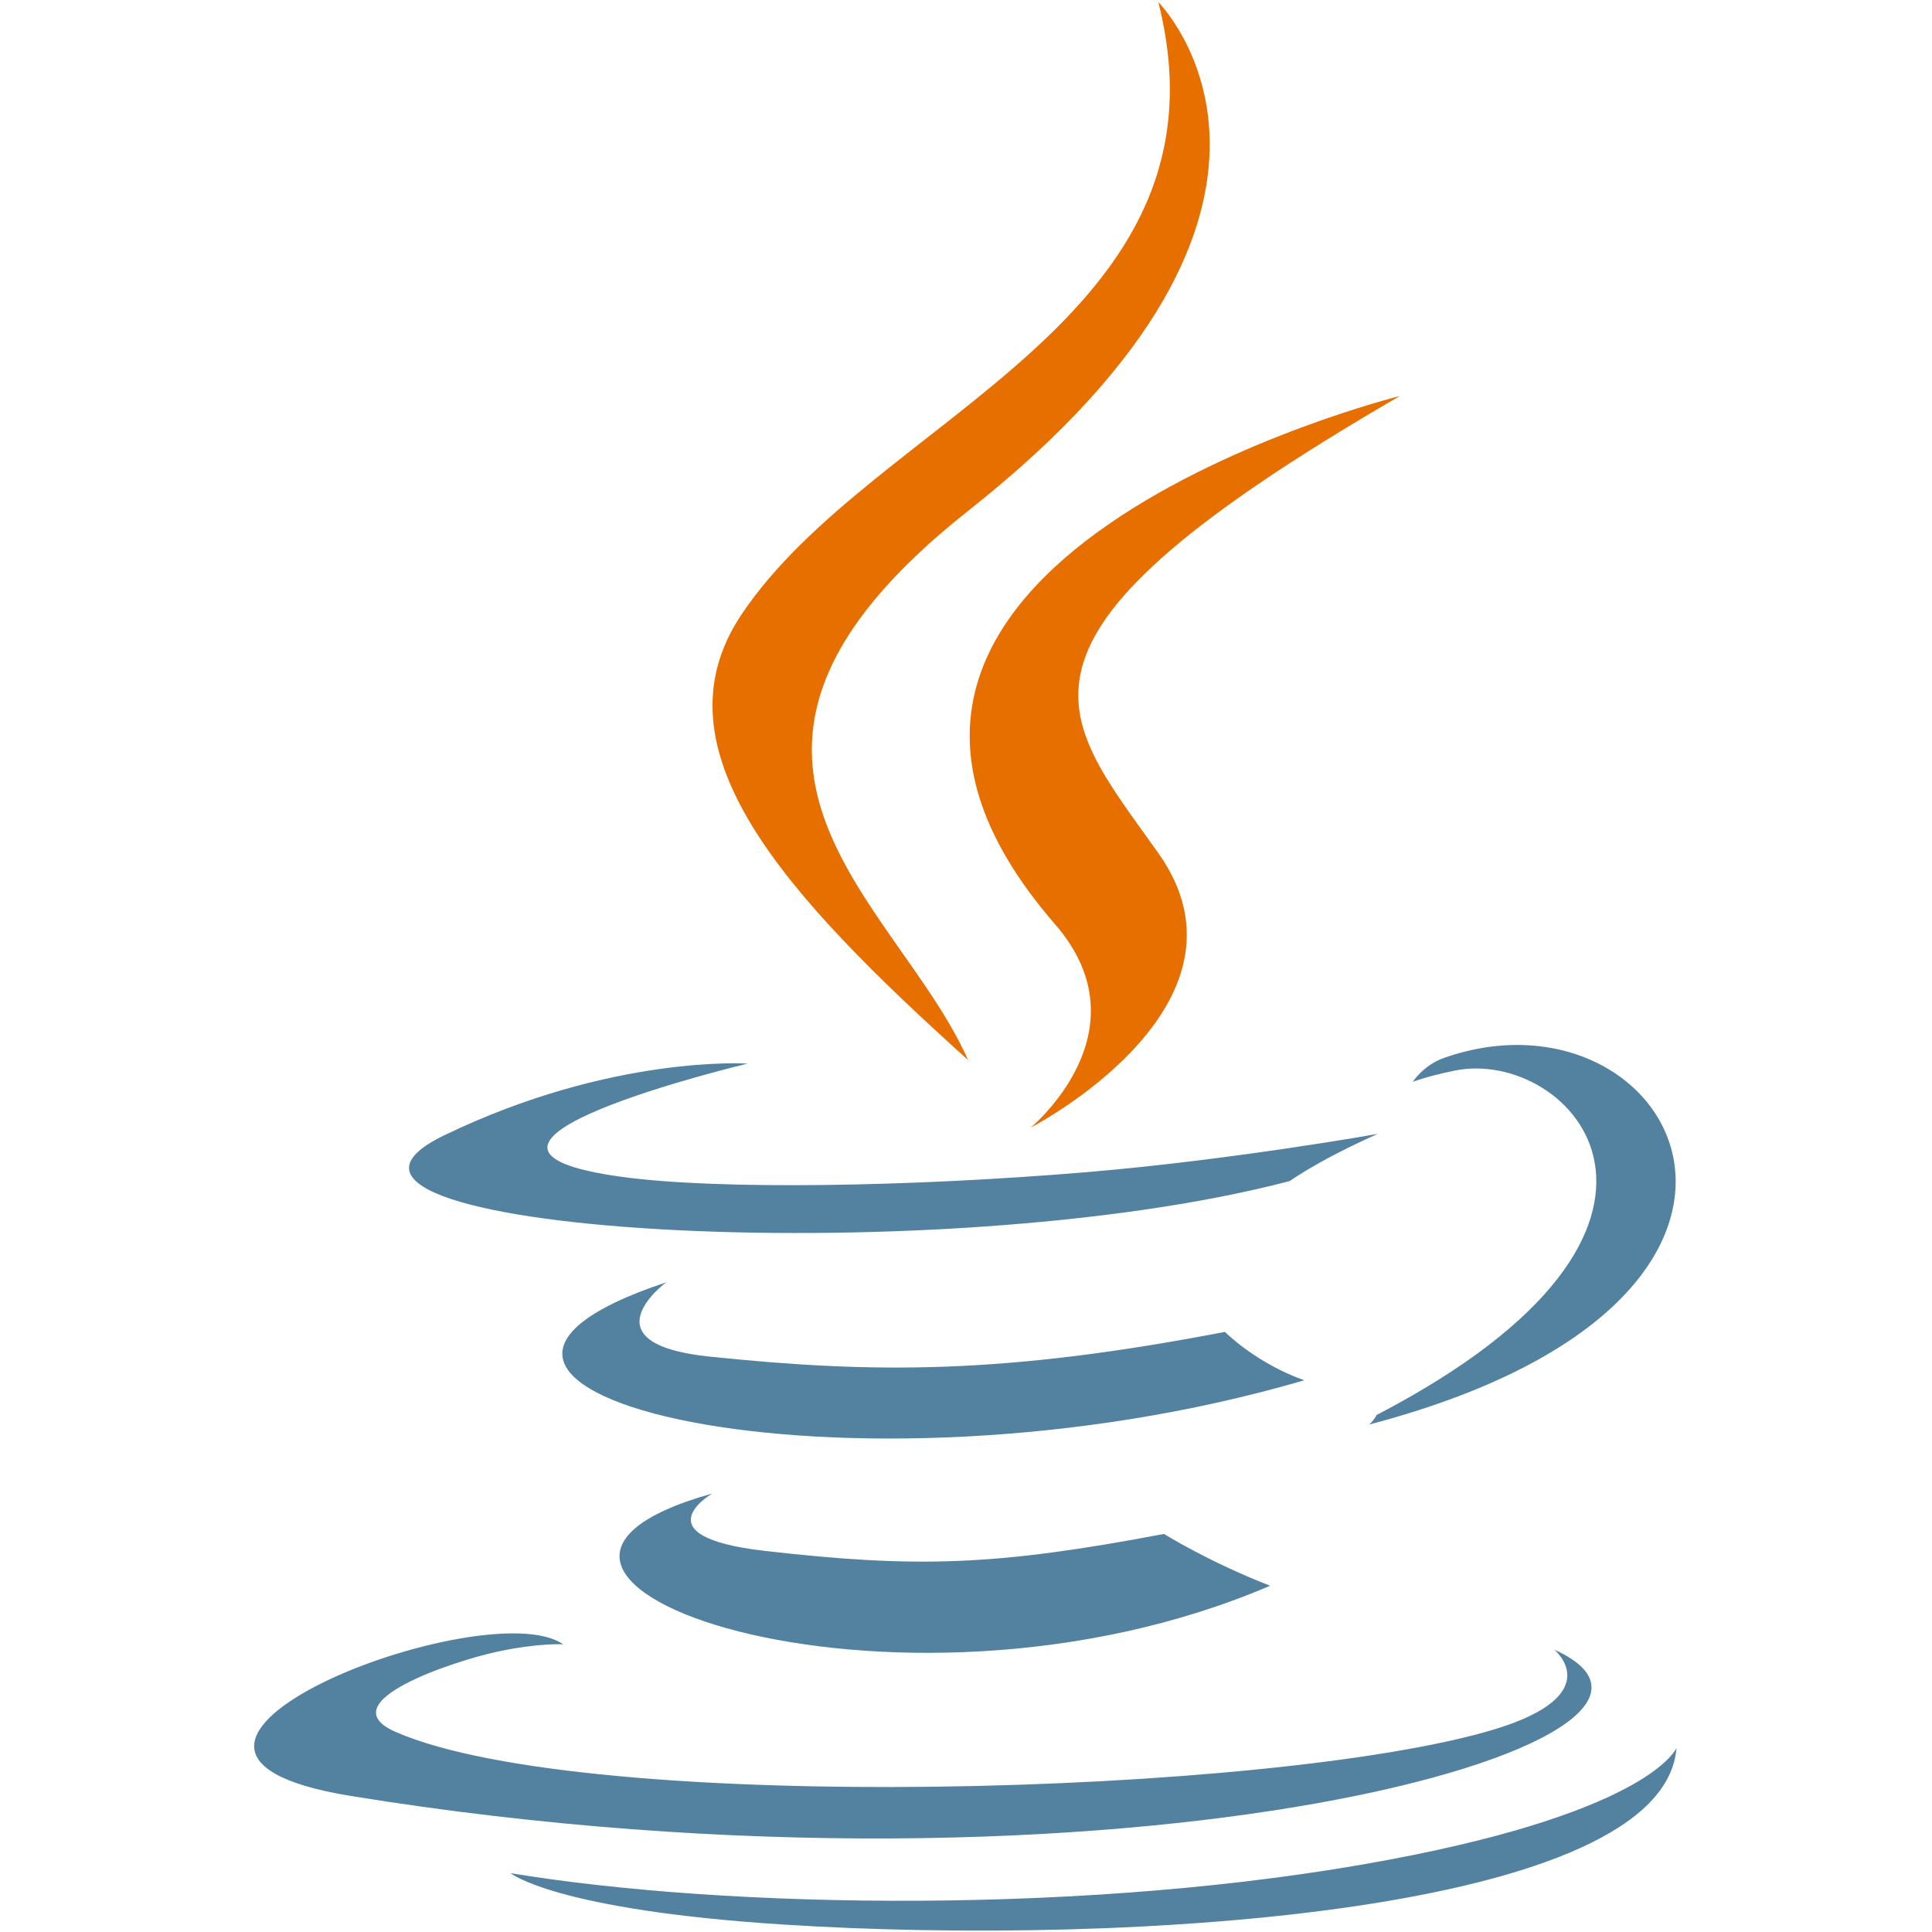
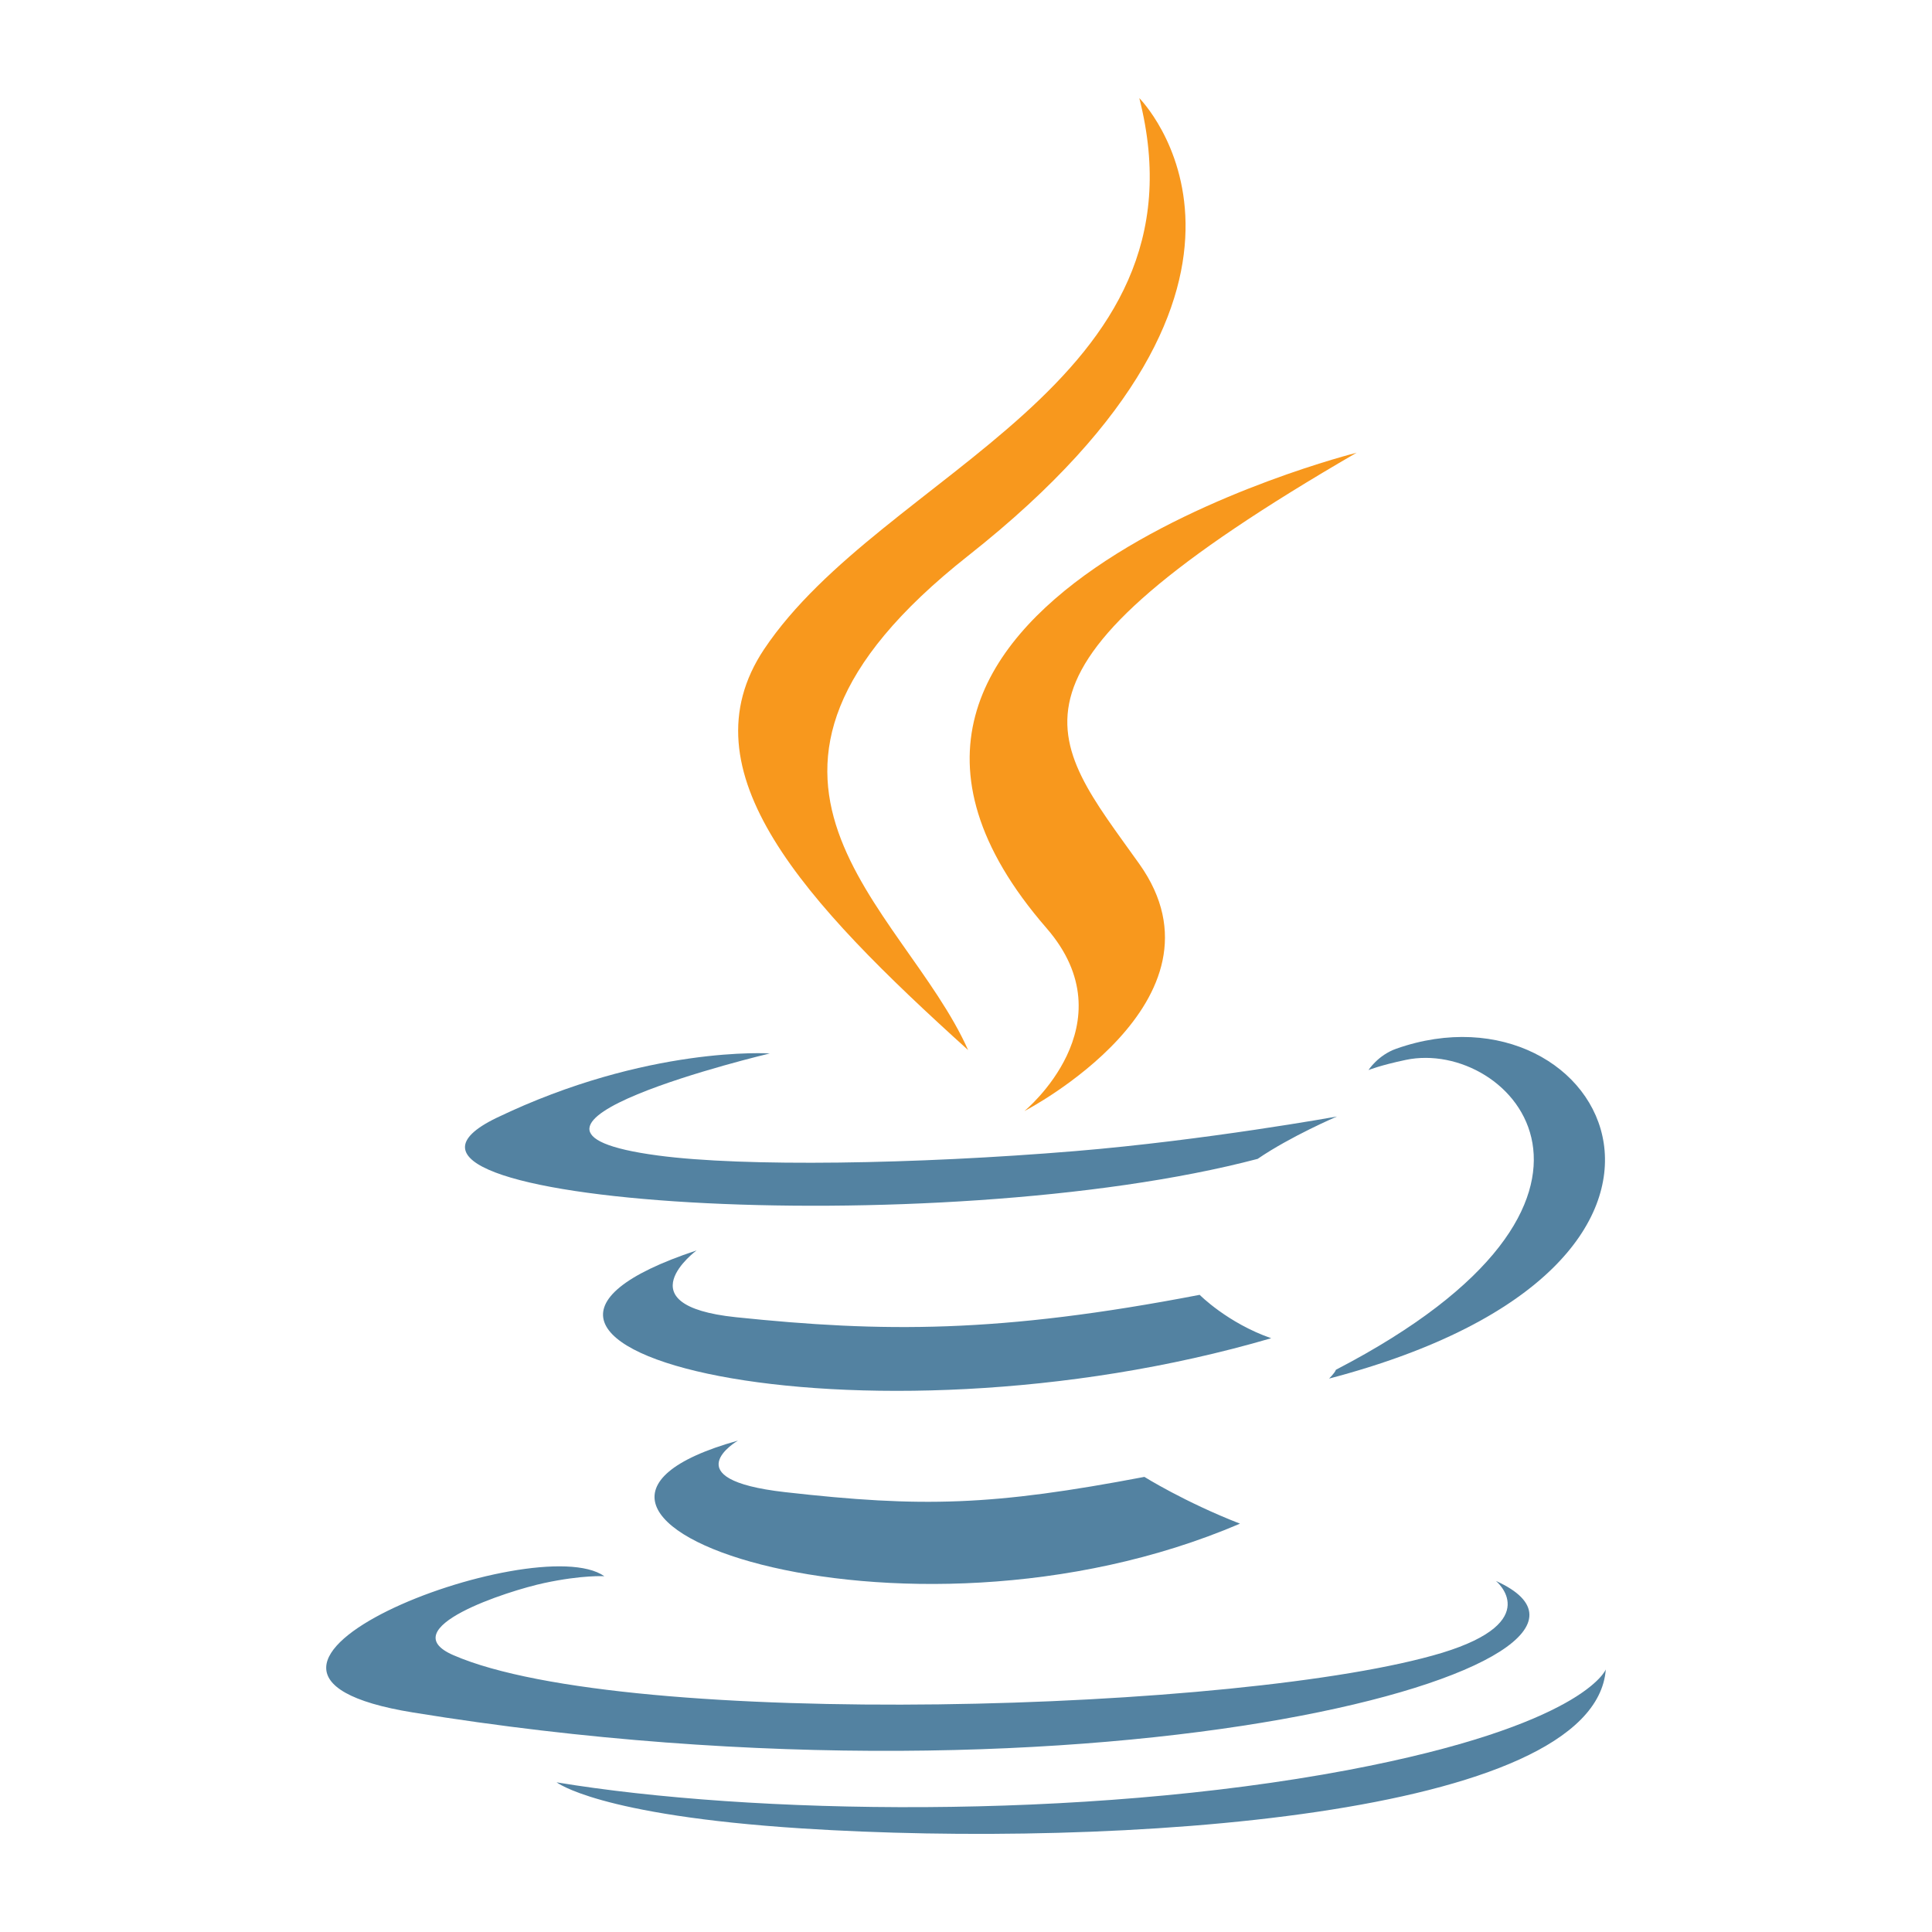
- <svg xmlns="http://www.w3.org/2000/svg" width="256" height="256" viewBox="0 0 256 346">
-   <path fill="#5382A1" d="M82.554 267.473s-13.198 7.675 9.393 10.272c27.369 3.122 41.356 2.675 71.517-3.034c0 0 7.93 4.972 19.003 9.279c-67.611 28.977-153.019-1.679-99.913-16.517m-8.262-37.814s-14.803 10.958 7.805 13.296c29.236 3.016 52.324 3.263 92.276-4.43c0 0 5.526 5.602 14.215 8.666c-81.747 23.904-172.798 1.885-114.296-17.532" />
-   <path fill="#E76F00" d="M143.942 165.515c16.66 19.18-4.377 36.44-4.377 36.44s42.301-21.837 22.874-49.183c-18.144-25.5-32.059-38.172 43.268-81.858c0 0-118.238 29.53-61.765 94.6" />
-   <path fill="#5382A1" d="M233.364 295.442s9.767 8.047-10.757 14.273c-39.026 11.823-162.432 15.393-196.714.471c-12.323-5.36 10.787-12.8 18.056-14.362c7.581-1.644 11.914-1.337 11.914-1.337c-13.705-9.655-88.583 18.957-38.034 27.15c137.853 22.356 251.292-10.066 215.535-26.195M88.9 190.48s-62.771 14.91-22.228 20.323c17.118 2.292 51.243 1.774 83.03-.89c25.978-2.19 52.063-6.85 52.063-6.85s-9.16 3.923-15.787 8.448c-63.744 16.765-186.886 8.966-151.435-8.183c29.981-14.492 54.358-12.848 54.358-12.848m112.605 62.942c64.8-33.672 34.839-66.03 13.927-61.67c-5.126 1.066-7.411 1.99-7.411 1.99s1.903-2.98 5.537-4.27c41.37-14.545 73.187 42.897-13.355 65.647c0 .001 1.003-.895 1.302-1.697" />
-   <path fill="#E76F00" d="M162.439.371s35.887 35.9-34.037 91.101c-56.071 44.282-12.786 69.53-.023 98.377c-32.73-29.53-56.75-55.526-40.635-79.72C111.395 74.612 176.918 57.393 162.439.37" />
-   <path fill="#5382A1" d="M95.268 344.665c62.199 3.982 157.712-2.209 159.974-31.64c0 0-4.348 11.158-51.404 20.018c-53.088 9.99-118.564 8.824-157.399 2.421c.001 0 7.95 6.58 48.83 9.201" />
+ <svg xmlns="http://www.w3.org/2000/svg" height="512px" style="enable-background:new 0 0 512 512;" version="1.1" viewBox="0 0 512 512" width="512px" xml:space="preserve">
+   <g id="_x31_81-java">
+     <g>
+       <path d="M333.283,307.117c8.807-6.02,21.023-11.23,21.023-11.23s-34.768,6.29-69.357,9.165    c-42.315,3.503-87.775,4.221-110.595,1.167c-53.996-7.187,29.647-27.044,29.647-27.044s-32.433-2.154-72.413,17.07    C84.422,319.066,248.383,329.487,333.283,307.117z" style="fill:#5382A1;" />
+       <path d="M256.56,278.277c-17.07-38.362-74.659-72.054,0-130.99C349.727,73.797,301.93,26,301.93,26    c19.316,75.917-67.92,98.917-99.456,146.084C181.001,204.337,212.986,238.927,256.56,278.277z" style="fill:#F8981D;" />
+       <path d="M359.518,119.975c0.09,0-157.403,39.351-82.205,125.958c22.191,25.516-5.84,48.516-5.84,48.516    s56.332-29.108,30.457-65.495C277.762,194.993,259.254,178.103,359.518,119.975z" style="fill:#F8981D;" />
+       <path d="M354.039,362.999c-0.449,1.078-1.797,2.247-1.797,2.336    c115.266-30.277,72.861-106.824,17.787-87.416c-4.852,1.707-7.365,5.66-7.365,5.66s3.053-1.259,9.883-2.696    C400.396,275.044,440.377,318.168,354.039,362.999L354.039,362.999z" style="fill:#5382A1;" />
+       <path d="M396.443,418.971c0,0,13.027,10.692-14.285,19.047c-52.018,15.722-216.339,20.483-261.979,0.63    c-16.441-7.099,14.374-17.072,24.078-19.137c10.061-2.157,15.901-1.799,15.901-1.799c-18.238-12.847-117.963,25.247-50.671,36.119    C292.945,483.657,444.061,440.443,396.443,418.971L396.443,418.971z" style="fill:#5382A1;" />
+       <path d="M195.557,381.776c-70.706,19.766,43.035,60.555,133.055,22.011    c-14.732-5.748-25.334-12.397-25.334-12.397c-40.16,7.637-58.756,8.175-95.233,4.043    C177.948,392.019,195.557,381.776,195.557,381.776L195.557,381.776z" style="fill:#5382A1;" />
+       <path d="M357.092,469.103c-70.705,13.296-157.941,11.771-209.602,3.233c0-0.088,10.602,8.716,65.046,12.22    c82.834,5.302,210.051-2.966,213.016-42.136C425.553,442.42,419.803,457.245,357.092,469.103L357.092,469.103z" style="fill:#5382A1;" />
+       <path d="M317.922,343.144c-53.188,10.243-84.003,9.973-122.904,5.93    c-30.098-3.145-10.422-17.698-10.422-17.698c-77.982,25.874,43.304,55.164,152.281,23.269    C325.289,350.601,317.922,343.144,317.922,343.144z" style="fill:#5382A1;" />
+     </g>
+   </g>
+   <g id="Layer_1" />
</svg>
